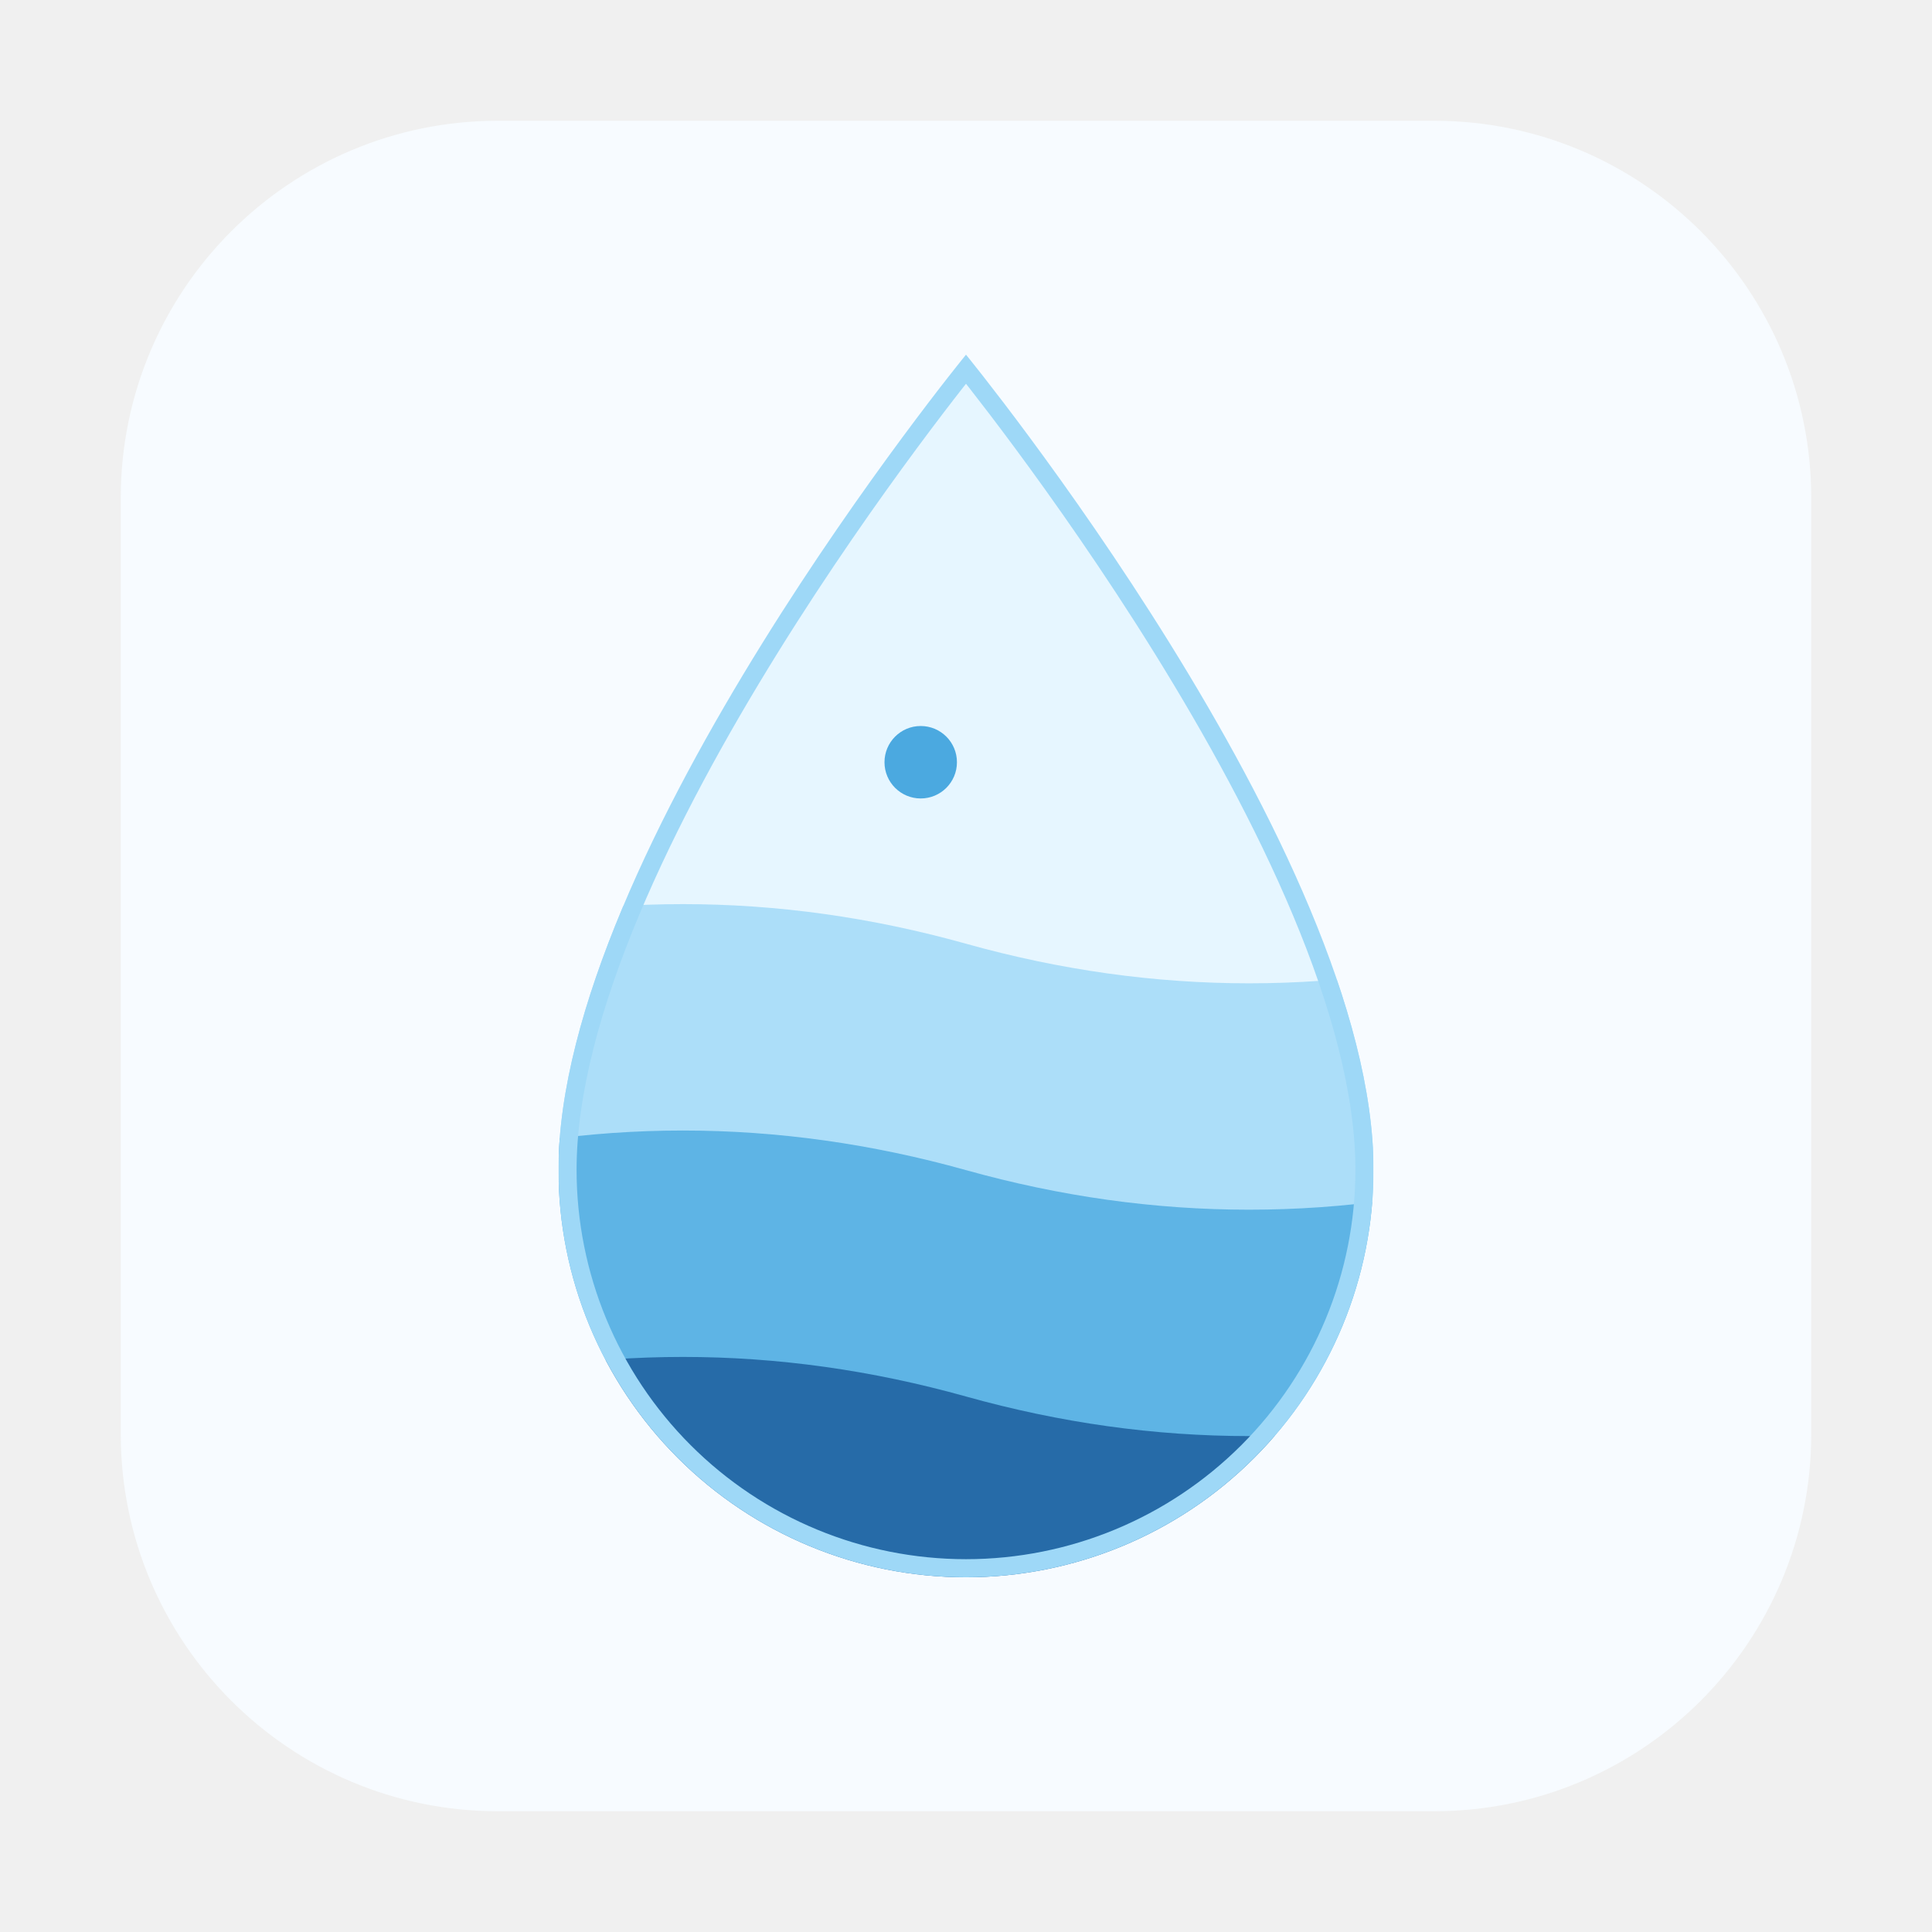
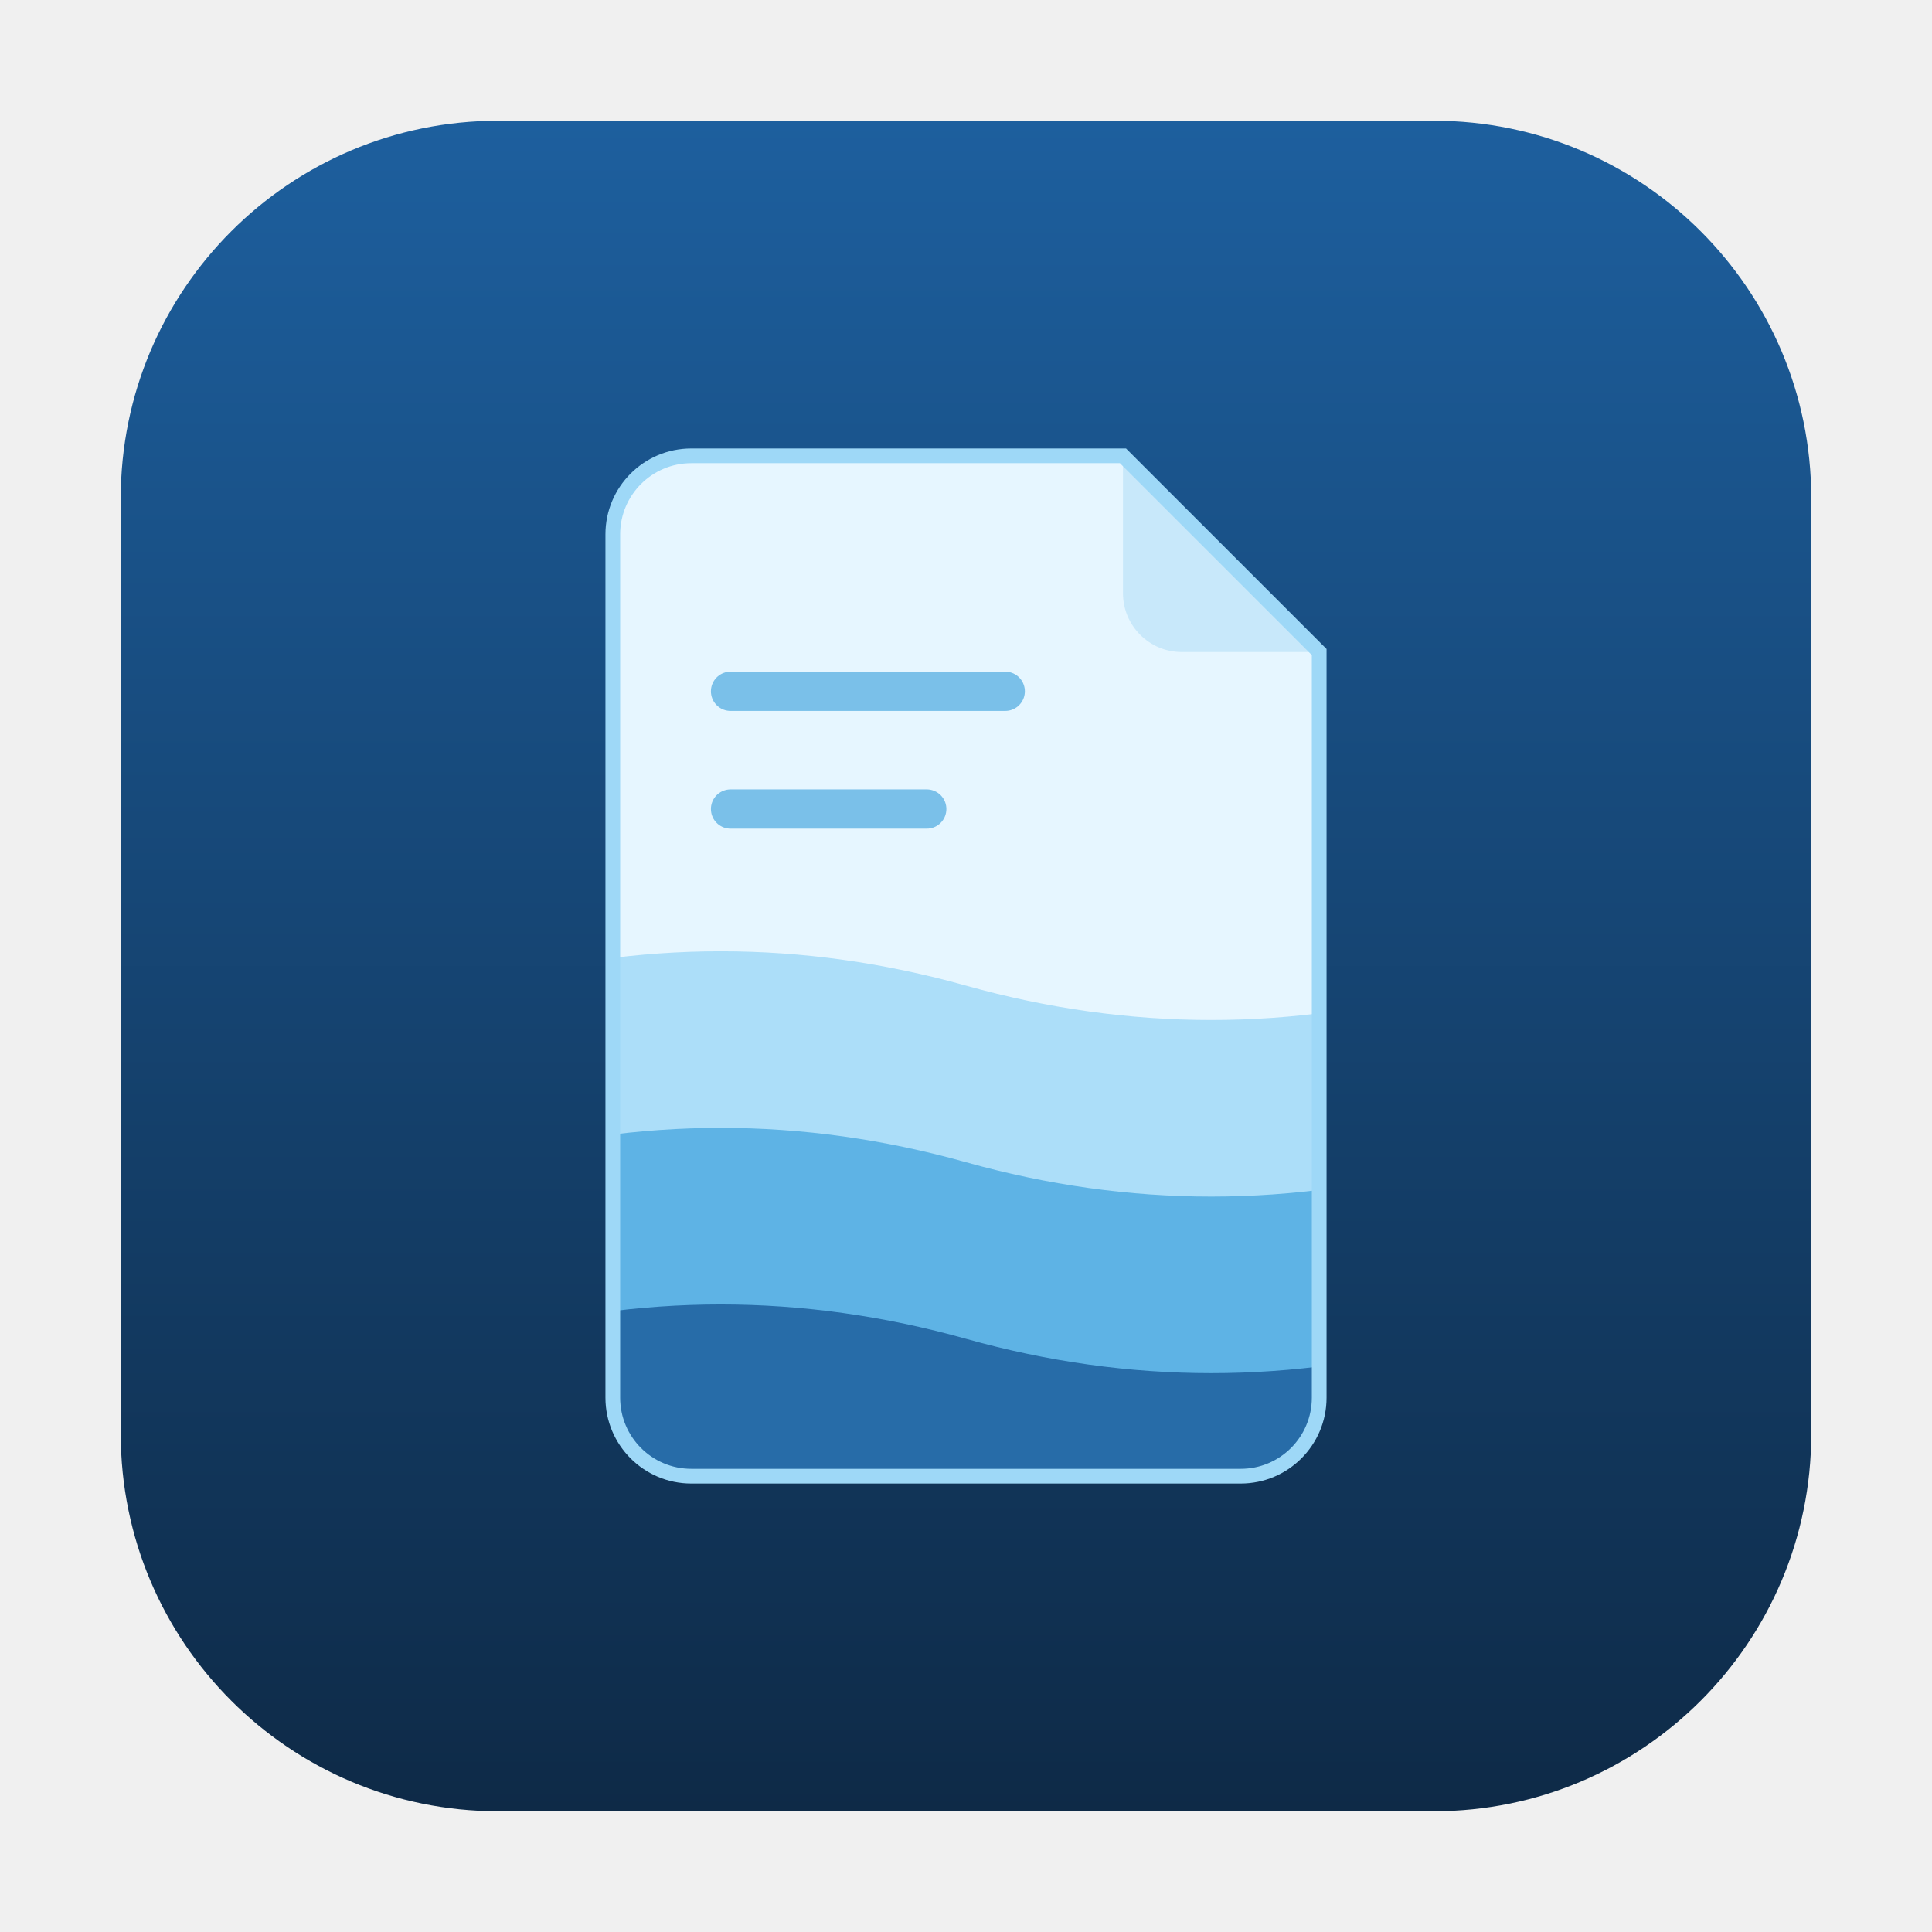
<svg xmlns="http://www.w3.org/2000/svg" width="1024" height="1024" viewBox="0 0 1024 1024" fill="none">
-   <rect x="64" y="64" width="896" height="896" rx="200" fill="#F7FBFF" />
-   <g transform="translate(512 512) scale(16) translate(-13.5 -20.25)">
-     <g id="SÃ­mbolo" clip-path="url(#clip0_0_16)">
-       <path id="Base" d="M13.5 0C13.5 0 0 16.5 0 27C0 30.58 1.422 34.014 3.954 36.546C6.486 39.078 9.92 40.5 13.5 40.5C17.08 40.5 20.514 39.078 23.046 36.546C25.578 34.014 27 30.58 27 27C27 16.5 13.5 0 13.5 0Z" fill="#E6F6FF" />
-       <g id="Camadas da marca">
-         <mask id="mask0_0_16" style="mask-type:alpha" maskUnits="userSpaceOnUse" x="0" y="0" width="27" height="41">
-           <g id="MÃ¡scara">
-             <path id="Recorte da gota" d="M13.5 0C13.5 0 0 16.5 0 27C0 30.58 1.422 34.014 3.954 36.546C6.486 39.078 9.92 40.5 13.5 40.5C17.08 40.5 20.514 39.078 23.046 36.546C25.578 34.014 27 30.58 27 27C27 16.5 13.5 0 13.5 0Z" fill="black" />
-           </g>
-         </mask>
-         <g mask="url(#mask0_0_16)">
-           <path id="Ãgua" d="M-5.25 19.512C1 17.763 7.25 17.763 13.5 19.512C19.75 21.261 26 21.261 32.25 19.512V43.5H-5.25V19.512Z" fill="#9ED8F7" fill-opacity="0.8" />
-           <path id="Ãgua_2" d="M-5.25 27.012C1 25.263 7.25 25.263 13.5 27.012C19.75 28.76 26 28.76 32.25 27.012V43.5H-5.25V27.012Z" fill="#4BA9E0" fill-opacity="0.8" />
-           <path id="Ãgua_3" d="M-5.25 34.511C1 32.763 7.25 32.763 13.5 34.511C19.75 36.259 26 36.259 32.25 34.511V43.5H-5.25V34.511Z" fill="#1D5F9E" fill-opacity="0.851" />
-         </g>
-       </g>
-       <path id="Bolha" d="M12 14.7C12.663 14.7 13.2 14.163 13.2 13.5C13.2 12.837 12.663 12.3 12 12.3C11.337 12.3 10.8 12.837 10.8 13.5C10.8 14.163 11.337 14.7 12 14.7Z" fill="#4BA9E0" />
-       <mask id="stroke0_0_16" fill="white">
-         <path d="M13.5 0C13.5 0 0 16.5 0 27C0 30.58 1.422 34.014 3.954 36.546C6.486 39.078 9.92 40.5 13.5 40.5C17.08 40.5 20.514 39.078 23.046 36.546C25.578 34.014 27 30.58 27 27C27 16.5 13.5 0 13.5 0Z" />
-       </mask>
-       <path id="Contorno" d="M13.5 0C13.5 0 0 16.5 0 27C0 30.58 1.422 34.014 3.954 36.546C6.486 39.078 9.92 40.5 13.5 40.5C17.08 40.5 20.514 39.078 23.046 36.546C25.578 34.014 27 30.58 27 27C27 16.5 13.5 0 13.5 0Z" stroke-width="1.2" stroke="#9ED8F7" mask="url(#stroke0_0_16)" />
-     </g>
+   <defs>
+     <linearGradient id="bg" x1="0" y1="0" x2="0" y2="1">
+       <stop offset="0" stop-color="#1D5F9E" />
+       <stop offset="1" stop-color="#0E2A47" />
+     </linearGradient>
+   </defs>
+   <rect x="64" y="64" width="896" height="896" rx="200" fill="url(#bg)" />
+   <g transform="translate(512 512) scale(5.2) translate(-50 -60)">
    <defs>
-       <clipPath id="clip0_0_16">
-         <rect width="27" height="40.5" fill="white" />
+       <clipPath id="pg">
+         <path d="M22 8H66L86 28V104A8 8 0 0 1 78 112H22A8 8 0 0 1 14 104V16A8 8 0 0 1 22 8Z" />
      </clipPath>
    </defs>
+     <path d="M22 8H66L86 28V104A8 8 0 0 1 78 112H22A8 8 0 0 1 14 104V16A8 8 0 0 1 22 8Z" fill="#E6F6FF" />
+     <g clip-path="url(#pg)">
+       <path d="M0 62Q25 55 50 62T100 62V120H0Z" fill="#9ED8F7" opacity="0.8" />
+       <path d="M0 80Q25 73 50 80T100 80V120H0Z" fill="#4BA9E0" opacity="0.8" />
+       <path d="M0 98Q25 91 50 98T100 98V120H0Z" fill="#1D5F9E" opacity="0.85" />
+     </g>
+     <path d="M66 8V22A6 6 0 0 0 72 28H86" fill="#C8E8FA" />
+     <path d="M26 32H54M26 44H46" stroke="#4BA9E0" stroke-width="4" stroke-linecap="round" opacity="0.7" />
+     <path d="M22 8H66L86 28V104A8 8 0 0 1 78 112H22A8 8 0 0 1 14 104V16A8 8 0 0 1 22 8Z" fill="none" stroke="#9ED8F7" stroke-width="1.5" />
  </g>
</svg>
